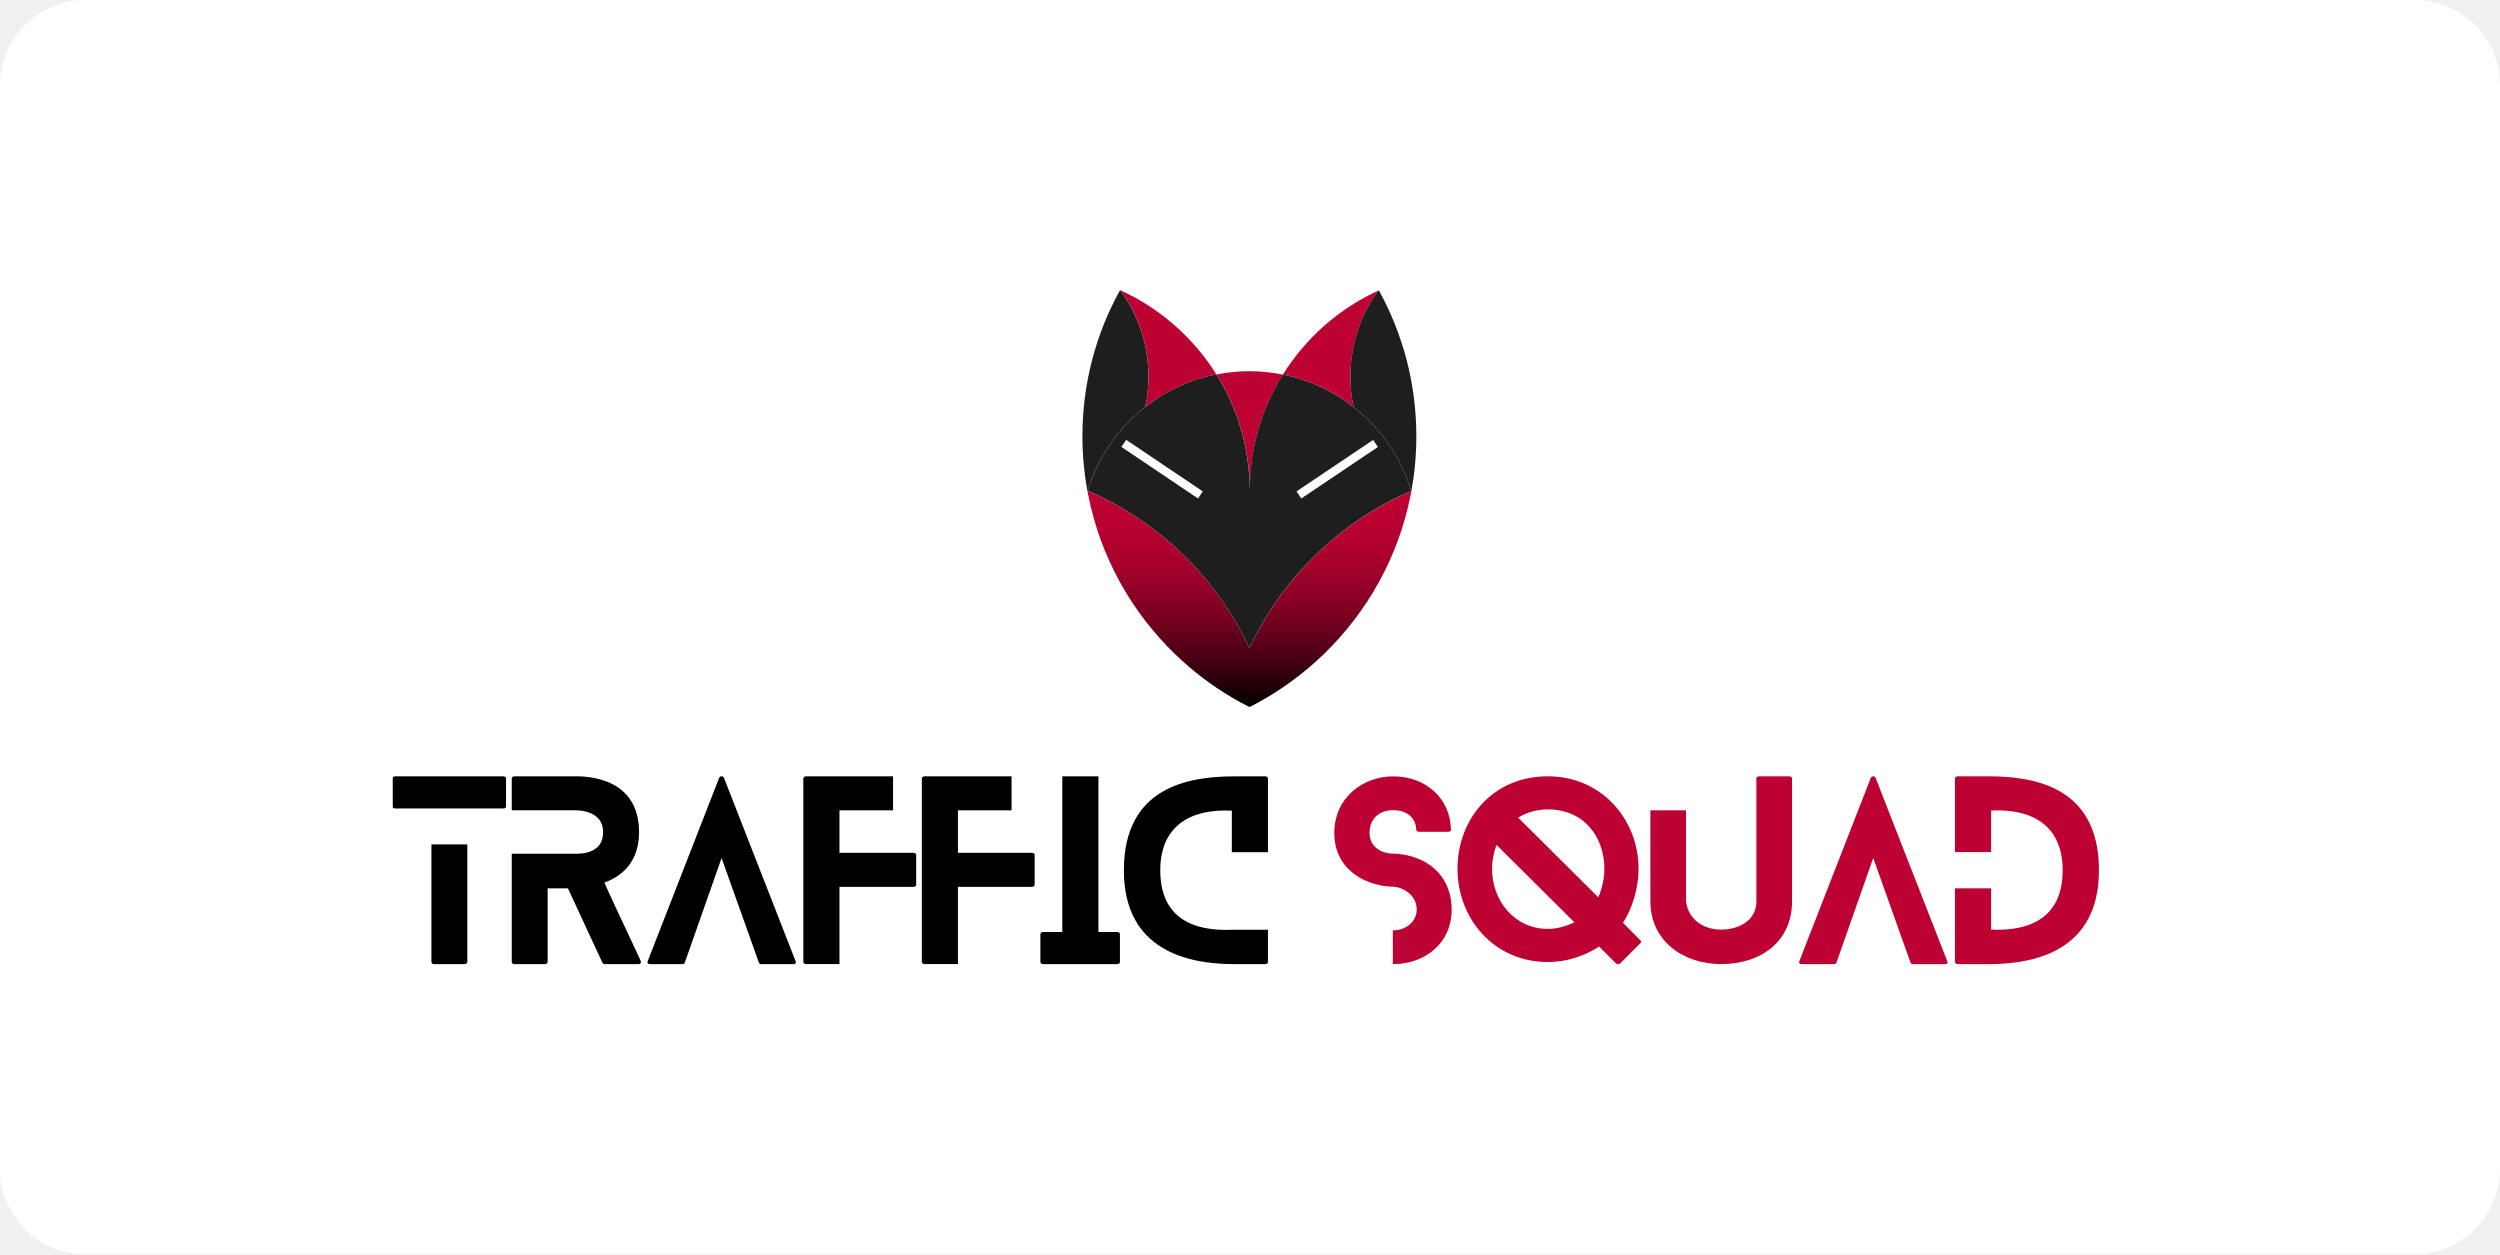
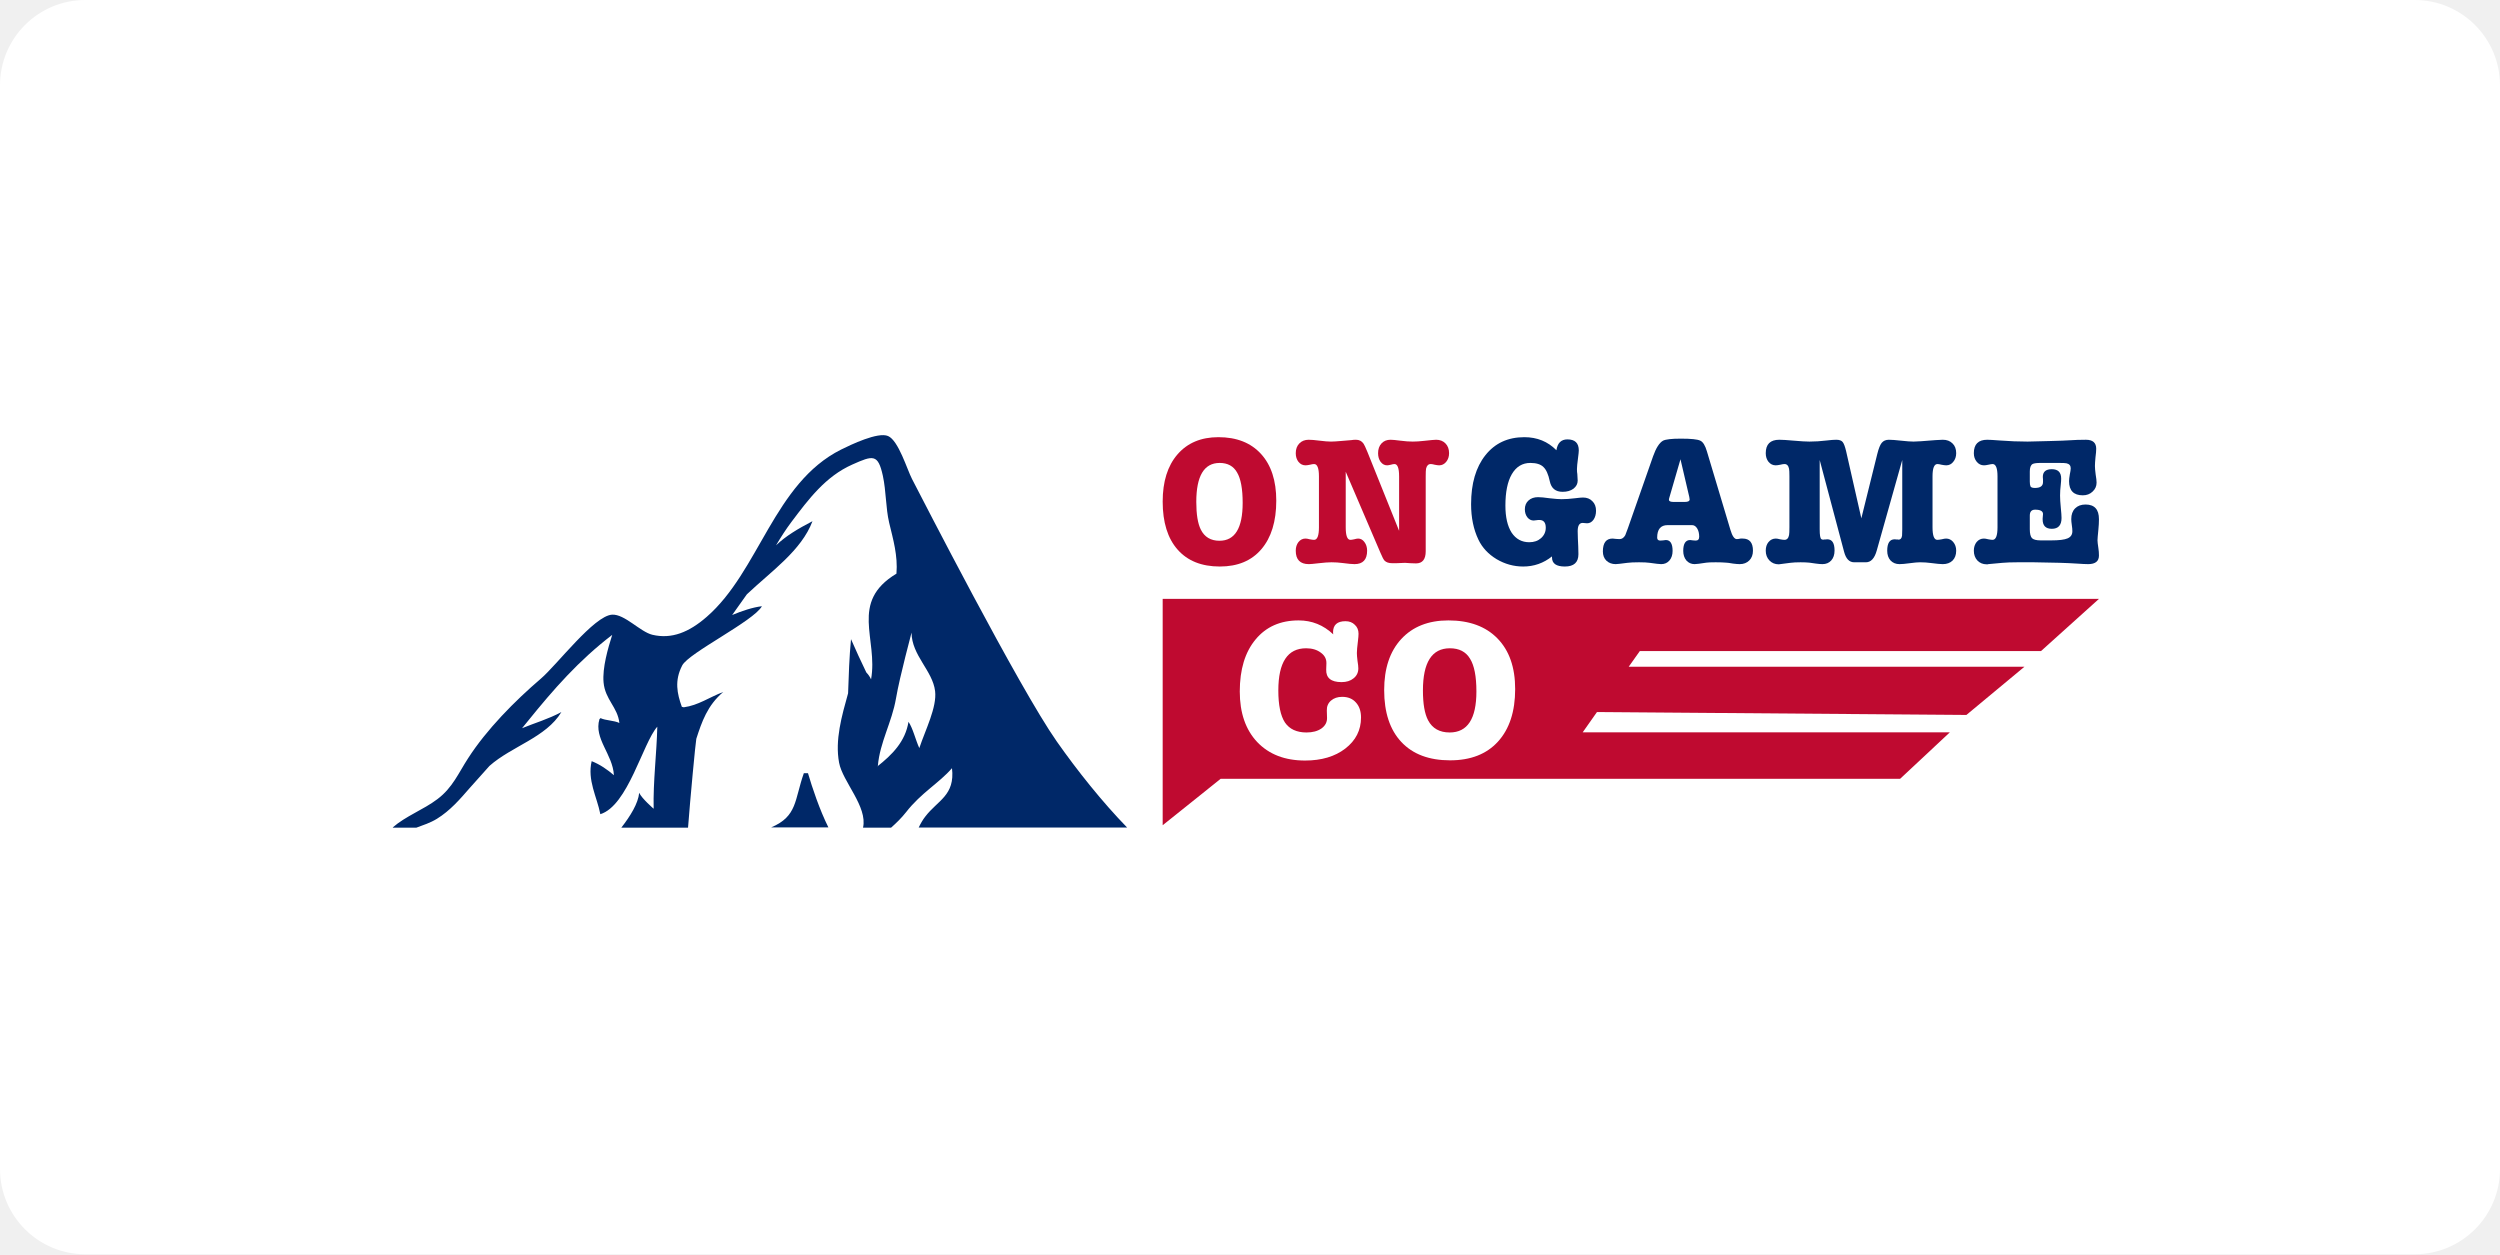
<svg xmlns="http://www.w3.org/2000/svg" width="293" height="147" viewBox="0 0 293 147" fill="none">
  <rect width="293" height="147" rx="10" fill="white" />
-   <mask id="mask0_699_477" style="mask-type:alpha" maskUnits="userSpaceOnUse" x="46" y="24" width="200" height="100">
+   <mask id="mask0_163_399" style="mask-type:alpha" maskUnits="userSpaceOnUse" x="46" y="24" width="200" height="100">
    <rect x="46" y="24" width="200" height="100" fill="white" />
  </mask>
-   <g mask="url(#mask0_699_477)">
-     <path d="M134.226 47.698C134.469 46.549 134.602 45.355 134.602 44.133C134.602 40.348 133.372 36.841 131.273 34C135.942 36.123 139.874 39.579 142.562 43.884C139.462 44.499 136.619 45.831 134.226 47.698Z" fill="#BE0133" />
-     <path d="M150.363 43.899C147.896 47.845 146.475 52.509 146.475 57.502C146.475 52.501 145.046 47.838 142.572 43.884C143.824 43.635 145.12 43.503 146.445 43.503C147.778 43.511 149.096 43.642 150.363 43.899Z" fill="#BE0133" />
-     <path d="M158.268 44.133C158.268 45.356 158.393 46.549 158.644 47.699C156.258 45.839 153.438 44.514 150.353 43.899C153.025 39.616 156.928 36.168 161.567 34.044C159.491 36.878 158.268 40.363 158.268 44.133Z" fill="#BE0133" />
-     <path d="M165.426 57.524C165.426 57.546 165.419 57.56 165.412 57.59C165.389 57.729 165.36 57.861 165.331 57.992C163.902 65.27 160.242 71.757 155.088 76.72C153.107 78.624 150.905 80.308 148.527 81.721C147.842 82.124 147.15 82.512 146.436 82.87C145.729 82.512 145.029 82.131 144.352 81.728C141.974 80.323 139.779 78.646 137.806 76.75C132.637 71.786 128.962 65.284 127.534 57.992C127.504 57.861 127.482 57.722 127.453 57.59C127.445 57.553 127.445 57.509 127.431 57.48C127.453 57.487 127.46 57.487 127.482 57.502C127.629 57.568 127.777 57.626 127.924 57.7C134.05 60.438 139.293 64.787 143.108 70.204C144.381 72.013 145.501 73.946 146.436 75.981C147.378 73.938 148.505 72.005 149.794 70.183C153.615 64.787 158.851 60.46 164.97 57.729C165.11 57.67 165.257 57.604 165.397 57.546C165.404 57.539 165.419 57.531 165.426 57.524Z" fill="url(#paint0_linear_699_477)" />
-     <path d="M134.598 44.133C134.598 45.355 134.473 46.549 134.223 47.698C131.057 50.166 128.671 53.57 127.478 57.494C127.463 57.487 127.448 57.48 127.426 57.472C127.058 55.415 126.859 53.292 126.859 51.125C126.859 44.916 128.457 39.081 131.27 34C133.361 36.848 134.598 40.348 134.598 44.133Z" fill="#1E1E1E" />
-     <path d="M165.393 57.538C165.253 57.597 165.106 57.663 164.966 57.722C158.847 60.445 153.612 64.779 149.79 70.175C148.501 71.998 147.375 73.938 146.432 75.974C145.497 73.938 144.378 72.005 143.104 70.197C139.29 64.779 134.047 60.438 127.92 57.692C127.773 57.626 127.626 57.56 127.479 57.495C128.671 53.57 131.057 50.166 134.223 47.699C136.617 45.824 139.459 44.499 142.559 43.884C145.033 47.838 146.462 52.502 146.462 57.502C146.462 52.509 147.89 47.845 150.35 43.899C153.435 44.514 156.255 45.846 158.641 47.699C161.822 50.181 164.208 53.6 165.393 57.538Z" fill="#1E1E1E" />
-     <path d="M165.995 51.132C165.995 53.314 165.797 55.452 165.421 57.531C165.406 57.531 165.399 57.538 165.392 57.538C164.206 53.599 161.813 50.18 158.639 47.698C158.396 46.549 158.264 45.355 158.264 44.133C158.264 40.362 159.486 36.87 161.563 34.044C161.57 34.037 161.585 34.029 161.599 34.022C164.405 39.103 165.995 44.931 165.995 51.132Z" fill="#1E1E1E" />
-     <path d="M140.687 58.006L131.711 51.966" stroke="white" stroke-miterlimit="10" />
-     <path d="M152.232 58.007L161.209 51.974" stroke="white" stroke-miterlimit="10" />
-     <path d="M46 94.504V91.232C46 91.122 46.14 90.983 46.302 90.983H59.004C59.195 90.983 59.306 91.122 59.306 91.232V94.504C59.306 94.644 59.195 94.753 59.004 94.753H46.302C46.14 94.753 46 94.644 46 94.504ZM54.77 98.963V112.749C54.77 112.859 54.63 112.998 54.439 112.998H50.867C50.676 112.998 50.565 112.859 50.565 112.749V98.963H54.77Z" fill="black" />
-     <path d="M74.837 112.998H70.883C70.802 112.998 70.632 112.918 70.603 112.83L66.561 104.11H64.182V112.749C64.182 112.859 64.042 112.998 63.88 112.998H60.257C60.117 112.998 59.977 112.859 59.977 112.749V100.061H64.182H67.422C68.335 100.061 70.684 99.951 70.684 97.528C70.684 95.105 68.085 94.966 67.422 94.966H64.182H59.977V91.232C59.977 91.122 60.117 90.983 60.257 90.983H67.422C68.666 90.983 74.896 91.041 74.896 97.528C74.896 100.881 73.04 102.646 70.831 103.444C72.216 106.555 73.71 109.579 75.095 112.632C75.168 112.83 75.058 112.998 74.837 112.998Z" fill="black" />
-     <path d="M93.016 112.998H89.194C89.113 112.998 88.973 112.939 88.944 112.829L84.57 100.559L80.255 112.829C80.226 112.939 80.086 112.998 79.975 112.998H76.183C75.933 112.998 75.822 112.829 75.903 112.668L84.29 91.151C84.371 90.931 84.761 90.931 84.843 91.151L93.252 112.668C93.347 112.829 93.207 112.998 93.016 112.998Z" fill="black" />
-     <path d="M107.376 100.2V103.693C107.376 103.803 107.236 103.942 107.074 103.942H98.385V112.991H98.356H95.617H94.453C94.284 112.991 94.151 112.852 94.151 112.742V91.232C94.151 91.122 94.291 90.983 94.453 90.983H104.666V94.973H98.385V99.951H107.074C107.236 99.951 107.376 100.069 107.376 100.2Z" fill="black" />
-     <path d="M121.263 100.2V103.693C121.263 103.803 121.123 103.942 120.961 103.942H112.272V112.991H112.243H109.503H108.34C108.171 112.991 108.038 112.852 108.038 112.742V91.232C108.038 91.122 108.178 90.983 108.34 90.983H118.553V94.973H112.272V99.951H120.961C121.13 99.951 121.263 100.069 121.263 100.2Z" fill="black" />
-     <path d="M131.255 109.477V112.749C131.255 112.859 131.144 112.998 130.953 112.998H122.235C122.065 112.998 121.933 112.859 121.933 112.749V109.477C121.933 109.337 122.073 109.228 122.235 109.228H124.502V101.438V94.753V90.983H128.736V94.753V101.438V109.228H130.953C131.144 109.228 131.255 109.337 131.255 109.477Z" fill="black" />
-     <path d="M148.603 108.949V112.749C148.603 112.859 148.493 112.998 148.301 112.998H144.701C139.193 112.998 131.719 111.402 131.719 101.994C131.719 92.228 139.274 90.99 144.701 90.99H148.301C148.493 90.99 148.603 91.129 148.603 91.239V99.878H144.369V95.01C139.554 94.761 135.982 96.774 135.982 102.001C135.982 108.796 141.682 109.074 144.369 108.964H148.603V108.949Z" fill="black" />
-     <path d="M170.134 106.585C170.134 110.714 166.813 112.998 163.271 112.998C163.271 112.998 163.271 112.998 163.242 112.998V109.037C163.271 109.037 163.271 109.037 163.271 109.037C164.736 109.037 166.04 108.049 166.04 106.592C166.04 104.967 164.516 103.978 163.271 103.92C163.08 103.92 161.585 103.92 159.98 103.18C157.682 102.133 156.379 100.178 156.379 97.623C156.379 93.494 159.729 90.99 163.271 90.99C167.063 90.99 169.994 93.523 170.053 97.265C170.082 97.345 169.942 97.484 169.751 97.484H166.29C166.121 97.484 165.988 97.345 165.988 97.265C165.929 95.698 164.714 94.951 163.278 94.951C161.754 94.951 160.51 95.859 160.51 97.623C160.51 99.219 161.865 100.047 163.278 100.047C163.418 100.047 164.965 100.047 166.541 100.786C168.86 101.855 170.134 104 170.134 106.585Z" fill="#BE0133" />
-     <path d="M192.24 110.545L189.861 112.94C189.721 113.02 189.559 113.02 189.42 112.94L187.424 110.934C185.679 112.061 183.602 112.749 181.415 112.749C175.053 112.749 170.819 107.632 170.819 101.826C170.819 96.079 174.862 90.983 181.415 90.983C187.726 90.983 192.041 96.071 192.041 101.826C192.041 103.971 191.349 106.424 190.215 108.151L192.232 110.187C192.38 110.275 192.38 110.436 192.24 110.545ZM181.423 108.869C182.387 108.869 183.551 108.569 184.523 108.1L175.392 99.022C175.061 99.9 174.869 100.867 174.869 101.826C174.862 105.486 177.439 108.869 181.423 108.869ZM181.423 94.863C180.068 94.863 178.904 95.222 177.932 95.83L187.314 105.157C187.755 104.22 188.035 102.902 188.035 101.826C188.035 98.165 185.708 94.863 181.423 94.863Z" fill="#BE0133" />
-     <path d="M210.03 91.232V105.648C210.03 110.297 206.43 112.991 201.724 112.991C197.159 112.991 193.426 110.187 193.426 105.648V94.973H197.601V105.618C197.851 107.793 199.677 108.949 201.724 108.949C203.801 108.949 205.848 107.873 205.848 105.648V91.232C205.848 91.122 205.958 90.983 206.15 90.983H209.751C209.898 90.983 210.03 91.122 210.03 91.232Z" fill="#BE0133" />
-     <path d="M227.989 112.998H224.167C224.086 112.998 223.946 112.939 223.917 112.829L219.543 100.559L215.228 112.829C215.198 112.939 215.058 112.998 214.948 112.998H211.156C210.905 112.998 210.795 112.829 210.876 112.668L219.263 91.151C219.344 90.931 219.734 90.931 219.815 91.151L228.224 112.668C228.32 112.829 228.18 112.998 227.989 112.998Z" fill="#BE0133" />
-     <path d="M245.999 101.994C245.999 111.402 238.555 112.998 233.047 112.998H229.424C229.255 112.998 229.122 112.859 229.122 112.749V104.11H233.356V108.949C236.044 109.059 241.743 108.781 241.743 101.987C241.743 96.759 238.172 94.753 233.356 94.995V99.864H229.122V91.232C229.122 91.122 229.262 90.983 229.424 90.983H233.047C238.444 90.983 245.999 92.22 245.999 101.994Z" fill="#BE0133" />
+   <g mask="url(#mask0_163_399)">
+     <path d="M51.269 93.655C53.05 92.317 53.748 90.575 54.858 88.874C57.038 85.488 60.314 82.171 63.39 79.537C65.27 77.934 69.614 72.164 71.736 72.038C73.203 71.955 75.026 74.045 76.451 74.394C78.73 74.937 80.766 74.087 82.817 72.303C88.985 66.951 90.694 56.638 98.57 52.693C99.724 52.122 102.9 50.589 104.082 51.104C105.307 51.634 106.304 55.007 106.888 56.136C107.842 57.975 119.436 80.61 123.851 86.895C126.258 90.324 129.207 94.017 132.098 96.986H107.671C107.899 96.512 108.156 96.066 108.44 95.704C109.907 93.781 111.944 93.237 111.574 90.031C110.05 91.787 107.956 92.916 106.19 95.188C105.663 95.857 105.065 96.442 104.438 97H101.148C101.704 94.547 98.755 91.606 98.342 89.39C97.844 86.728 98.656 83.913 99.396 81.251C99.467 79.118 99.539 77 99.738 74.909C100.279 76.164 100.906 77.502 101.533 78.812C101.746 79.035 101.946 79.3 102.088 79.62C102.943 74.882 99.51 70.575 105.065 67.23C105.236 65.111 104.68 63.23 104.21 61.265C103.797 59.495 103.868 57.613 103.47 55.759C102.9 53.167 102.316 53.362 99.88 54.449C96.747 55.843 94.767 58.505 92.759 61.167C92.09 62.059 91.506 62.979 90.95 63.913C92.104 62.812 93.514 61.975 95.223 61.084C93.927 64.526 90.423 66.923 87.532 69.655C87.404 69.85 86.264 71.439 85.808 72.08C86.948 71.606 88.216 71.174 89.298 71.049C88.329 72.791 80.724 76.512 79.955 77.99C79.029 79.773 79.356 81.293 79.912 82.84C79.983 82.854 80.069 82.882 80.14 82.895C81.863 82.659 83.074 81.739 84.769 81.097C82.903 82.672 82.248 84.61 81.607 86.589C81.521 86.979 80.895 93.599 80.638 97H72.819C73.873 95.648 74.799 94.157 74.913 92.916C75.212 93.585 76.636 94.812 76.608 94.784C76.536 91.564 76.963 88.331 77.035 85.167C75.326 87.105 73.602 94.422 70.355 95.425C70.355 95.411 70.355 95.397 70.355 95.397C69.956 93.376 68.817 91.439 69.344 89.209C70.312 89.585 71.209 90.213 71.95 90.854C71.822 88.401 69.572 86.561 70.255 84.289C70.298 84.247 70.341 84.206 70.383 84.164C70.981 84.456 71.978 84.428 72.591 84.735C72.392 82.882 70.925 82.003 70.739 79.983C70.583 78.282 71.252 75.983 71.751 74.408C67.848 77.39 64.871 80.791 61.866 84.512C61.638 84.791 61.41 85.07 61.182 85.348C62.664 84.735 64.245 84.289 65.797 83.453C64.002 86.436 59.972 87.453 57.365 89.766C57.323 89.808 55.813 91.495 55.072 92.331C53.919 93.655 52.765 95.007 51.198 95.969C50.429 96.442 49.589 96.707 48.805 97H45.999C47.552 95.634 49.617 94.909 51.269 93.655ZM105.008 81.864C104.538 84.624 103.114 87.007 102.886 89.753L102.757 89.878C104.595 88.442 106.105 86.895 106.475 84.596C106.988 85.335 107.301 86.714 107.743 87.676C108.455 85.543 109.822 82.882 109.594 81C109.309 78.603 106.859 76.833 106.831 74.143C106.859 74.115 105.478 79.132 105.008 81.864Z" fill="#002868" />
+     <path d="M94.211 90.616C94.197 90.616 94.71 90.616 94.695 90.616C95.194 92.317 96.048 94.881 97.088 96.972H90.38C93.47 95.662 93.1 93.752 94.211 90.616Z" fill="#002868" />
+     <path d="M142.965 66.396C140.83 66.396 139.18 65.735 138.014 64.412C136.849 63.09 136.266 61.214 136.266 58.784C136.266 56.441 136.842 54.601 137.993 53.264C139.159 51.913 140.76 51.237 142.796 51.237C144.931 51.237 146.595 51.891 147.789 53.199C148.983 54.507 149.579 56.333 149.579 58.676C149.579 61.106 148.997 63.004 147.831 64.369C146.679 65.721 145.057 66.396 142.965 66.396ZM142.944 54.256C141.118 54.256 140.205 55.78 140.205 58.827C140.205 60.279 140.381 61.358 140.732 62.062C141.167 62.939 141.897 63.377 142.923 63.377C144.734 63.377 145.64 61.897 145.64 58.935C145.64 57.296 145.422 56.11 144.987 55.377C144.566 54.63 143.885 54.256 142.944 54.256Z" fill="#BF0A30" />
+     <path d="M160.268 52.983L163.975 62.213V55.83C163.975 54.867 163.793 54.385 163.428 54.385C163.329 54.385 163.182 54.414 162.985 54.471C162.803 54.514 162.662 54.536 162.564 54.536C162.269 54.536 162.016 54.4 161.806 54.126C161.609 53.853 161.511 53.515 161.511 53.113C161.511 52.639 161.644 52.258 161.911 51.97C162.178 51.682 162.529 51.539 162.964 51.539C163.189 51.539 163.575 51.575 164.123 51.647C164.671 51.718 165.155 51.754 165.576 51.754C165.956 51.754 166.398 51.726 166.904 51.668C167.662 51.582 168.132 51.539 168.315 51.539C168.764 51.539 169.129 51.682 169.41 51.97C169.691 52.258 169.832 52.639 169.832 53.113C169.832 53.515 169.719 53.853 169.495 54.126C169.27 54.4 168.996 54.536 168.673 54.536C168.547 54.536 168.378 54.514 168.167 54.471C167.957 54.414 167.795 54.385 167.683 54.385C167.402 54.385 167.22 54.565 167.135 54.924C167.107 55.068 167.093 55.37 167.093 55.83V64.606C167.093 65.555 166.714 66.03 165.956 66.03C165.815 66.03 165.597 66.023 165.303 66.008C165.022 65.979 164.811 65.965 164.671 65.965C164.657 65.965 164.312 65.979 163.638 66.008C163.638 66.008 163.484 66.008 163.175 66.008C162.768 66.008 162.466 65.907 162.269 65.706C162.157 65.591 161.995 65.282 161.785 64.779L157.719 55.291V61.803C157.719 62.781 157.901 63.27 158.267 63.27C158.365 63.27 158.512 63.248 158.709 63.205C158.92 63.147 159.074 63.119 159.172 63.119C159.467 63.119 159.713 63.255 159.91 63.528C160.12 63.801 160.226 64.139 160.226 64.542C160.226 65.591 159.734 66.116 158.751 66.116C158.47 66.116 158.007 66.073 157.361 65.987C156.925 65.929 156.49 65.9 156.055 65.9C155.69 65.9 155.198 65.936 154.58 66.008C153.962 66.08 153.569 66.116 153.4 66.116C152.375 66.116 151.863 65.591 151.863 64.542C151.863 64.139 151.968 63.801 152.179 63.528C152.403 63.255 152.677 63.119 153 63.119C153.127 63.119 153.295 63.147 153.506 63.205C153.73 63.248 153.899 63.27 154.011 63.27C154.39 63.27 154.58 62.781 154.58 61.803V55.83C154.58 54.867 154.39 54.385 154.011 54.385C153.899 54.385 153.73 54.414 153.506 54.471C153.295 54.514 153.127 54.536 153 54.536C152.677 54.536 152.403 54.4 152.179 54.126C151.968 53.853 151.863 53.515 151.863 53.113C151.863 52.639 152.003 52.258 152.284 51.97C152.565 51.682 152.93 51.539 153.379 51.539C153.674 51.539 154.103 51.575 154.664 51.647C155.226 51.718 155.668 51.754 155.991 51.754C156.258 51.754 156.715 51.726 157.361 51.668C157.656 51.654 157.993 51.625 158.372 51.582C158.54 51.553 158.723 51.539 158.92 51.539C159.299 51.539 159.594 51.69 159.804 51.992C159.889 52.107 160.043 52.437 160.268 52.983Z" fill="#BF0A30" />
+     <path d="M178.648 51.237C180.153 51.237 181.407 51.747 182.411 52.768C182.54 51.92 182.97 51.496 183.701 51.496C184.59 51.496 185.034 51.927 185.034 52.789C185.034 52.933 185.006 53.221 184.948 53.652C184.862 54.299 184.819 54.737 184.819 54.967C184.819 55.226 184.834 55.42 184.862 55.55C184.891 56.01 184.905 56.268 184.905 56.326C184.905 56.7 184.74 57.016 184.411 57.275C184.081 57.519 183.658 57.641 183.142 57.641C182.311 57.641 181.809 57.232 181.637 56.412C181.465 55.593 181.214 55.032 180.884 54.73C180.569 54.414 180.06 54.256 179.358 54.256C178.426 54.256 177.702 54.694 177.186 55.571C176.684 56.434 176.433 57.663 176.433 59.259C176.433 60.61 176.677 61.667 177.164 62.428C177.666 63.176 178.354 63.55 179.229 63.55C179.788 63.55 180.246 63.392 180.605 63.075C180.977 62.745 181.164 62.335 181.164 61.846C181.164 61.242 180.913 60.941 180.411 60.941C180.383 60.941 180.34 60.941 180.282 60.941C180.225 60.955 180.175 60.962 180.132 60.962C179.902 60.991 179.773 61.005 179.745 61.005C179.458 61.005 179.214 60.883 179.014 60.639C178.813 60.38 178.713 60.064 178.713 59.69C178.713 59.259 178.856 58.914 179.143 58.655C179.429 58.396 179.802 58.267 180.261 58.267C180.562 58.267 181.013 58.31 181.615 58.396C182.232 58.468 182.698 58.504 183.013 58.504C183.486 58.504 184.009 58.468 184.583 58.396C185.041 58.339 185.357 58.31 185.529 58.31C185.987 58.31 186.353 58.454 186.625 58.741C186.912 59.014 187.055 59.388 187.055 59.862C187.055 60.279 186.955 60.632 186.754 60.919C186.554 61.192 186.303 61.329 186.002 61.329L185.486 61.286C185.099 61.286 184.905 61.609 184.905 62.256C184.905 62.529 184.912 62.817 184.927 63.119L184.97 64.046C184.984 64.362 184.991 64.664 184.991 64.951C184.991 65.915 184.461 66.396 183.4 66.396C182.397 66.396 181.895 66.044 181.895 65.34V65.21C180.906 66.001 179.78 66.396 178.519 66.396C177.415 66.396 176.376 66.109 175.401 65.534C174.426 64.944 173.717 64.182 173.272 63.248C172.699 62.055 172.412 60.667 172.412 59.086C172.412 56.671 172.971 54.759 174.09 53.35C175.208 51.941 176.727 51.237 178.648 51.237Z" fill="#002868" />
+     <path d="M198.307 61.544H195.447C194.63 61.544 194.221 62.033 194.221 63.011C194.221 63.241 194.343 63.356 194.587 63.356C194.659 63.356 194.766 63.349 194.909 63.334C195.053 63.306 195.16 63.291 195.232 63.291C195.762 63.291 196.028 63.715 196.028 64.563C196.028 65.023 195.906 65.397 195.662 65.685C195.418 65.972 195.096 66.116 194.694 66.116C194.494 66.116 194.049 66.066 193.361 65.965C193.06 65.922 192.637 65.9 192.093 65.9C191.505 65.9 191.046 65.922 190.717 65.965C189.957 66.066 189.505 66.116 189.362 66.116C188.917 66.116 188.552 65.979 188.265 65.706C187.993 65.433 187.857 65.074 187.857 64.628C187.857 63.622 188.237 63.119 188.996 63.119C189.082 63.119 189.219 63.133 189.405 63.162C189.591 63.176 189.727 63.183 189.813 63.183C190.086 63.183 190.308 63.032 190.48 62.73C190.523 62.644 190.623 62.378 190.781 61.933L193.748 53.458C194.092 52.495 194.479 51.891 194.909 51.647C195.225 51.488 195.92 51.409 196.995 51.409C198.199 51.409 198.959 51.488 199.274 51.647C199.59 51.79 199.848 52.207 200.049 52.897L202.801 62.084C203.016 62.817 203.267 63.183 203.553 63.183C203.639 63.183 203.79 63.162 204.005 63.119H204.241C205.044 63.119 205.446 63.593 205.446 64.542C205.446 65.016 205.302 65.397 205.016 65.685C204.729 65.972 204.356 66.116 203.897 66.116C203.697 66.116 203.432 66.094 203.102 66.051C202.7 65.979 202.435 65.944 202.306 65.944C201.991 65.915 201.582 65.9 201.081 65.9C200.536 65.9 200.17 65.915 199.984 65.944C199.253 66.058 198.794 66.116 198.608 66.116C198.221 66.116 197.898 65.972 197.64 65.685C197.397 65.383 197.275 65.009 197.275 64.563C197.275 63.715 197.547 63.291 198.092 63.291C198.163 63.291 198.271 63.306 198.414 63.334C198.558 63.349 198.665 63.356 198.737 63.356C199.009 63.356 199.145 63.205 199.145 62.903C199.145 62.515 199.067 62.191 198.909 61.933C198.751 61.674 198.551 61.544 198.307 61.544ZM197.984 58.245L196.952 53.825L195.619 58.418C195.605 58.461 195.598 58.511 195.598 58.569C195.598 58.741 195.777 58.827 196.135 58.827H197.468C197.841 58.827 198.027 58.727 198.027 58.526C198.027 58.54 198.013 58.446 197.984 58.245Z" fill="#002868" />
+     <path d="M216.364 52.876L218.149 60.747L220.019 53.199C220.177 52.567 220.349 52.135 220.535 51.905C220.736 51.661 221.016 51.539 221.374 51.539C221.689 51.539 222.17 51.575 222.815 51.647C223.46 51.718 223.947 51.754 224.277 51.754C224.621 51.754 225.474 51.697 226.836 51.582C227.223 51.553 227.509 51.539 227.696 51.539C228.169 51.539 228.549 51.682 228.835 51.97C229.122 52.243 229.265 52.624 229.265 53.113C229.265 53.515 229.151 53.853 228.921 54.126C228.706 54.4 228.434 54.536 228.104 54.536C227.975 54.536 227.796 54.514 227.567 54.471C227.337 54.414 227.173 54.385 227.072 54.385C226.685 54.385 226.492 54.867 226.492 55.83V61.803C226.492 62.781 226.678 63.27 227.051 63.27C227.165 63.27 227.337 63.248 227.567 63.205C227.796 63.147 227.968 63.119 228.083 63.119C228.412 63.119 228.692 63.255 228.921 63.528C229.151 63.801 229.265 64.139 229.265 64.542C229.265 65.031 229.122 65.419 228.835 65.706C228.549 65.979 228.169 66.116 227.696 66.116C227.423 66.116 226.965 66.073 226.32 65.987C225.89 65.929 225.459 65.9 225.029 65.9C224.757 65.9 224.356 65.936 223.825 66.008C223.295 66.08 222.894 66.116 222.621 66.116C222.191 66.116 221.84 65.972 221.568 65.685C221.31 65.397 221.181 65.016 221.181 64.542C221.181 63.651 221.474 63.205 222.062 63.205C222.148 63.205 222.213 63.212 222.256 63.226C222.299 63.226 222.349 63.226 222.406 63.226C222.464 63.241 222.499 63.248 222.514 63.248C222.743 63.248 222.879 63.09 222.922 62.774C222.937 62.63 222.944 62.385 222.944 62.04V53.911L219.955 64.52C219.697 65.44 219.274 65.9 218.686 65.9H217.31C216.737 65.9 216.343 65.491 216.128 64.671L213.268 53.911V62.04C213.268 62.716 213.332 63.097 213.461 63.183C213.504 63.226 213.583 63.248 213.698 63.248C213.726 63.248 213.769 63.241 213.827 63.226C213.87 63.226 213.913 63.226 213.956 63.226C213.999 63.212 214.063 63.205 214.149 63.205C214.723 63.205 215.009 63.643 215.009 64.52C215.009 65.009 214.88 65.397 214.622 65.685C214.364 65.972 214.02 66.116 213.59 66.116C213.39 66.116 213.132 66.094 212.816 66.051C212.415 65.994 212.164 65.958 212.064 65.944C211.763 65.915 211.419 65.9 211.031 65.9C210.544 65.9 210.136 65.922 209.806 65.965C208.917 66.08 208.473 66.138 208.473 66.138C208.028 66.138 207.663 65.987 207.376 65.685C207.089 65.383 206.946 65.002 206.946 64.542C206.946 64.125 207.054 63.787 207.269 63.528C207.498 63.255 207.785 63.119 208.129 63.119C208.243 63.119 208.408 63.147 208.623 63.205C208.853 63.248 209.025 63.27 209.139 63.27C209.426 63.27 209.605 63.083 209.677 62.709C209.705 62.565 209.72 62.263 209.72 61.803V55.83C209.72 55.37 209.705 55.075 209.677 54.946C209.605 54.572 209.426 54.385 209.139 54.385C209.025 54.385 208.853 54.414 208.623 54.471C208.408 54.514 208.236 54.536 208.107 54.536C207.777 54.536 207.498 54.4 207.269 54.126C207.054 53.853 206.946 53.515 206.946 53.113C206.946 52.063 207.476 51.539 208.537 51.539C208.881 51.539 209.455 51.575 210.257 51.647C211.06 51.718 211.662 51.754 212.064 51.754C212.709 51.754 213.382 51.711 214.085 51.625C214.558 51.568 214.931 51.539 215.203 51.539C215.561 51.539 215.812 51.625 215.955 51.797C216.099 51.97 216.235 52.329 216.364 52.876Z" fill="#002868" />
+     <path d="M239.161 54.256C238.688 54.256 238.373 54.299 238.215 54.385C238 54.514 237.893 54.802 237.893 55.248V56.455C237.893 56.7 237.921 56.887 237.979 57.016C238.05 57.131 238.222 57.188 238.495 57.188C239.125 57.188 239.441 56.959 239.441 56.498V56.218C239.426 56.132 239.419 56.024 239.419 55.895C239.419 55.291 239.77 54.989 240.473 54.989C241.204 54.989 241.569 55.355 241.569 56.089C241.569 56.29 241.555 56.513 241.526 56.757C241.469 57.232 241.44 57.67 241.44 58.073C241.44 58.446 241.469 58.921 241.526 59.496C241.584 60.071 241.612 60.473 241.612 60.703C241.612 61.552 241.233 61.976 240.473 61.976C239.756 61.976 239.398 61.609 239.398 60.876C239.398 60.804 239.398 60.768 239.398 60.768C239.398 60.696 239.412 60.524 239.441 60.251C239.441 59.906 239.132 59.733 238.516 59.733C238.1 59.733 237.893 59.963 237.893 60.423V62.04C237.893 62.544 237.979 62.889 238.151 63.075C238.337 63.248 238.674 63.334 239.161 63.334H240.408C241.326 63.334 241.964 63.255 242.322 63.097C242.695 62.939 242.881 62.659 242.881 62.256C242.881 62.055 242.86 61.818 242.817 61.544C242.774 61.257 242.752 61.02 242.752 60.833C242.752 60.301 242.903 59.884 243.204 59.582C243.505 59.28 243.913 59.129 244.429 59.129C245.476 59.129 245.999 59.704 245.999 60.854C245.999 61.228 245.977 61.623 245.934 62.04C245.863 62.73 245.827 63.162 245.827 63.334C245.827 63.492 245.863 63.801 245.934 64.261C245.977 64.535 245.999 64.815 245.999 65.103C245.999 65.778 245.576 66.116 244.73 66.116C244.458 66.116 244.006 66.094 243.376 66.051C242.329 65.979 240.659 65.929 238.366 65.9C238.366 65.9 237.728 65.9 236.452 65.9C235.735 65.9 235.14 65.922 234.667 65.965L233.033 66.116C233.019 66.116 232.99 66.123 232.947 66.138C232.904 66.138 232.868 66.138 232.839 66.138C232.395 66.138 232.03 65.987 231.743 65.685C231.471 65.383 231.334 65.002 231.334 64.542C231.334 64.139 231.442 63.801 231.657 63.528C231.886 63.255 232.173 63.119 232.517 63.119C232.632 63.119 232.804 63.147 233.033 63.205C233.262 63.248 233.427 63.27 233.528 63.27C233.915 63.27 234.108 62.781 234.108 61.803V55.83C234.108 54.867 233.915 54.385 233.528 54.385C233.442 54.385 233.27 54.414 233.012 54.471C232.825 54.514 232.66 54.536 232.517 54.536C232.187 54.536 231.908 54.4 231.678 54.126C231.449 53.853 231.334 53.515 231.334 53.113C231.334 52.063 231.858 51.539 232.904 51.539C233.148 51.539 233.642 51.568 234.388 51.625C235.506 51.711 236.588 51.754 237.634 51.754C237.735 51.754 238.595 51.733 240.215 51.69C241.39 51.661 242.164 51.632 242.537 51.603C243.153 51.56 243.798 51.539 244.472 51.539C245.275 51.539 245.676 51.891 245.676 52.595C245.676 52.825 245.648 53.163 245.59 53.609C245.547 54.054 245.526 54.392 245.526 54.622C245.526 54.852 245.555 55.183 245.612 55.614C245.684 56.031 245.719 56.347 245.719 56.563C245.719 56.98 245.562 57.332 245.246 57.62C244.945 57.907 244.565 58.051 244.107 58.051C243.032 58.051 242.494 57.498 242.494 56.391C242.494 56.204 242.523 55.945 242.58 55.614C242.652 55.284 242.688 55.039 242.688 54.881C242.688 54.565 242.523 54.371 242.193 54.299C242.078 54.27 241.777 54.256 241.29 54.256H239.161Z" fill="#002868" />
+     <path d="M246 70.186H136.266V96.715L143.064 91.273H222.694L228.52 85.831H185.489L187.165 83.451L230.463 83.791L237.26 78.145H190.882L192.184 76.308H239.202L246 70.186Z" fill="#BF0A30" />
+     <path d="M152.2 72.712C153.755 72.712 155.107 73.256 156.257 74.345C156.241 74.298 156.233 74.22 156.233 74.112C156.233 73.241 156.718 72.805 157.69 72.805C158.143 72.805 158.508 72.945 158.783 73.225C159.075 73.49 159.22 73.839 159.22 74.275C159.22 74.477 159.196 74.772 159.147 75.161C159.066 75.799 159.026 76.258 159.026 76.538C159.026 76.74 159.05 77.043 159.099 77.448C159.164 77.836 159.196 78.132 159.196 78.334C159.196 78.816 159.01 79.205 158.637 79.5C158.281 79.796 157.811 79.944 157.228 79.944C155.998 79.944 155.399 79.454 155.431 78.474L155.455 77.751C155.471 77.237 155.253 76.818 154.799 76.491C154.346 76.149 153.771 75.978 153.075 75.978C150.905 75.978 149.82 77.626 149.82 80.923C149.82 82.634 150.079 83.886 150.597 84.679C151.132 85.457 151.974 85.846 153.123 85.846C153.836 85.846 154.419 85.69 154.872 85.379C155.326 85.052 155.544 84.632 155.528 84.119L155.504 83.279C155.488 82.797 155.65 82.409 155.99 82.113C156.33 81.818 156.767 81.67 157.301 81.67C157.981 81.67 158.516 81.888 158.904 82.323C159.309 82.758 159.512 83.349 159.512 84.096C159.512 85.573 158.896 86.786 157.666 87.735C156.451 88.668 154.88 89.135 152.953 89.135C150.589 89.135 148.719 88.412 147.342 86.965C145.982 85.519 145.302 83.544 145.302 81.04C145.302 78.458 145.917 76.429 147.148 74.951C148.379 73.458 150.063 72.712 152.2 72.712Z" fill="white" />
+     <path d="M169.95 89.111C167.488 89.111 165.586 88.396 164.241 86.965C162.897 85.534 162.225 83.505 162.225 80.877C162.225 78.342 162.889 76.351 164.217 74.905C165.561 73.443 167.407 72.712 169.755 72.712C172.217 72.712 174.136 73.419 175.512 74.835C176.889 76.25 177.577 78.225 177.577 80.76C177.577 83.388 176.905 85.441 175.561 86.919C174.233 88.38 172.363 89.111 169.95 89.111ZM169.925 75.978C167.82 75.978 166.768 77.626 166.768 80.923C166.768 82.494 166.97 83.66 167.375 84.422C167.877 85.371 168.719 85.846 169.901 85.846C171.99 85.846 173.035 84.244 173.035 81.04C173.035 79.267 172.784 77.984 172.282 77.191C171.796 76.382 171.01 75.978 169.925 75.978Z" fill="white" />
  </g>
-   <defs>
-     <linearGradient id="paint0_linear_699_477" x1="146.431" y1="57.482" x2="146.431" y2="82.875" gradientUnits="userSpaceOnUse">
-       <stop stop-color="#BE0133" />
-       <stop offset="0.135" stop-color="#BA0132" />
-       <stop offset="0.28" stop-color="#AD012E" />
-       <stop offset="0.43" stop-color="#970129" />
-       <stop offset="0.584" stop-color="#790120" />
-       <stop offset="0.741" stop-color="#520016" />
-       <stop offset="0.898" stop-color="#230009" />
-       <stop offset="1" />
-     </linearGradient>
-   </defs>
</svg>
